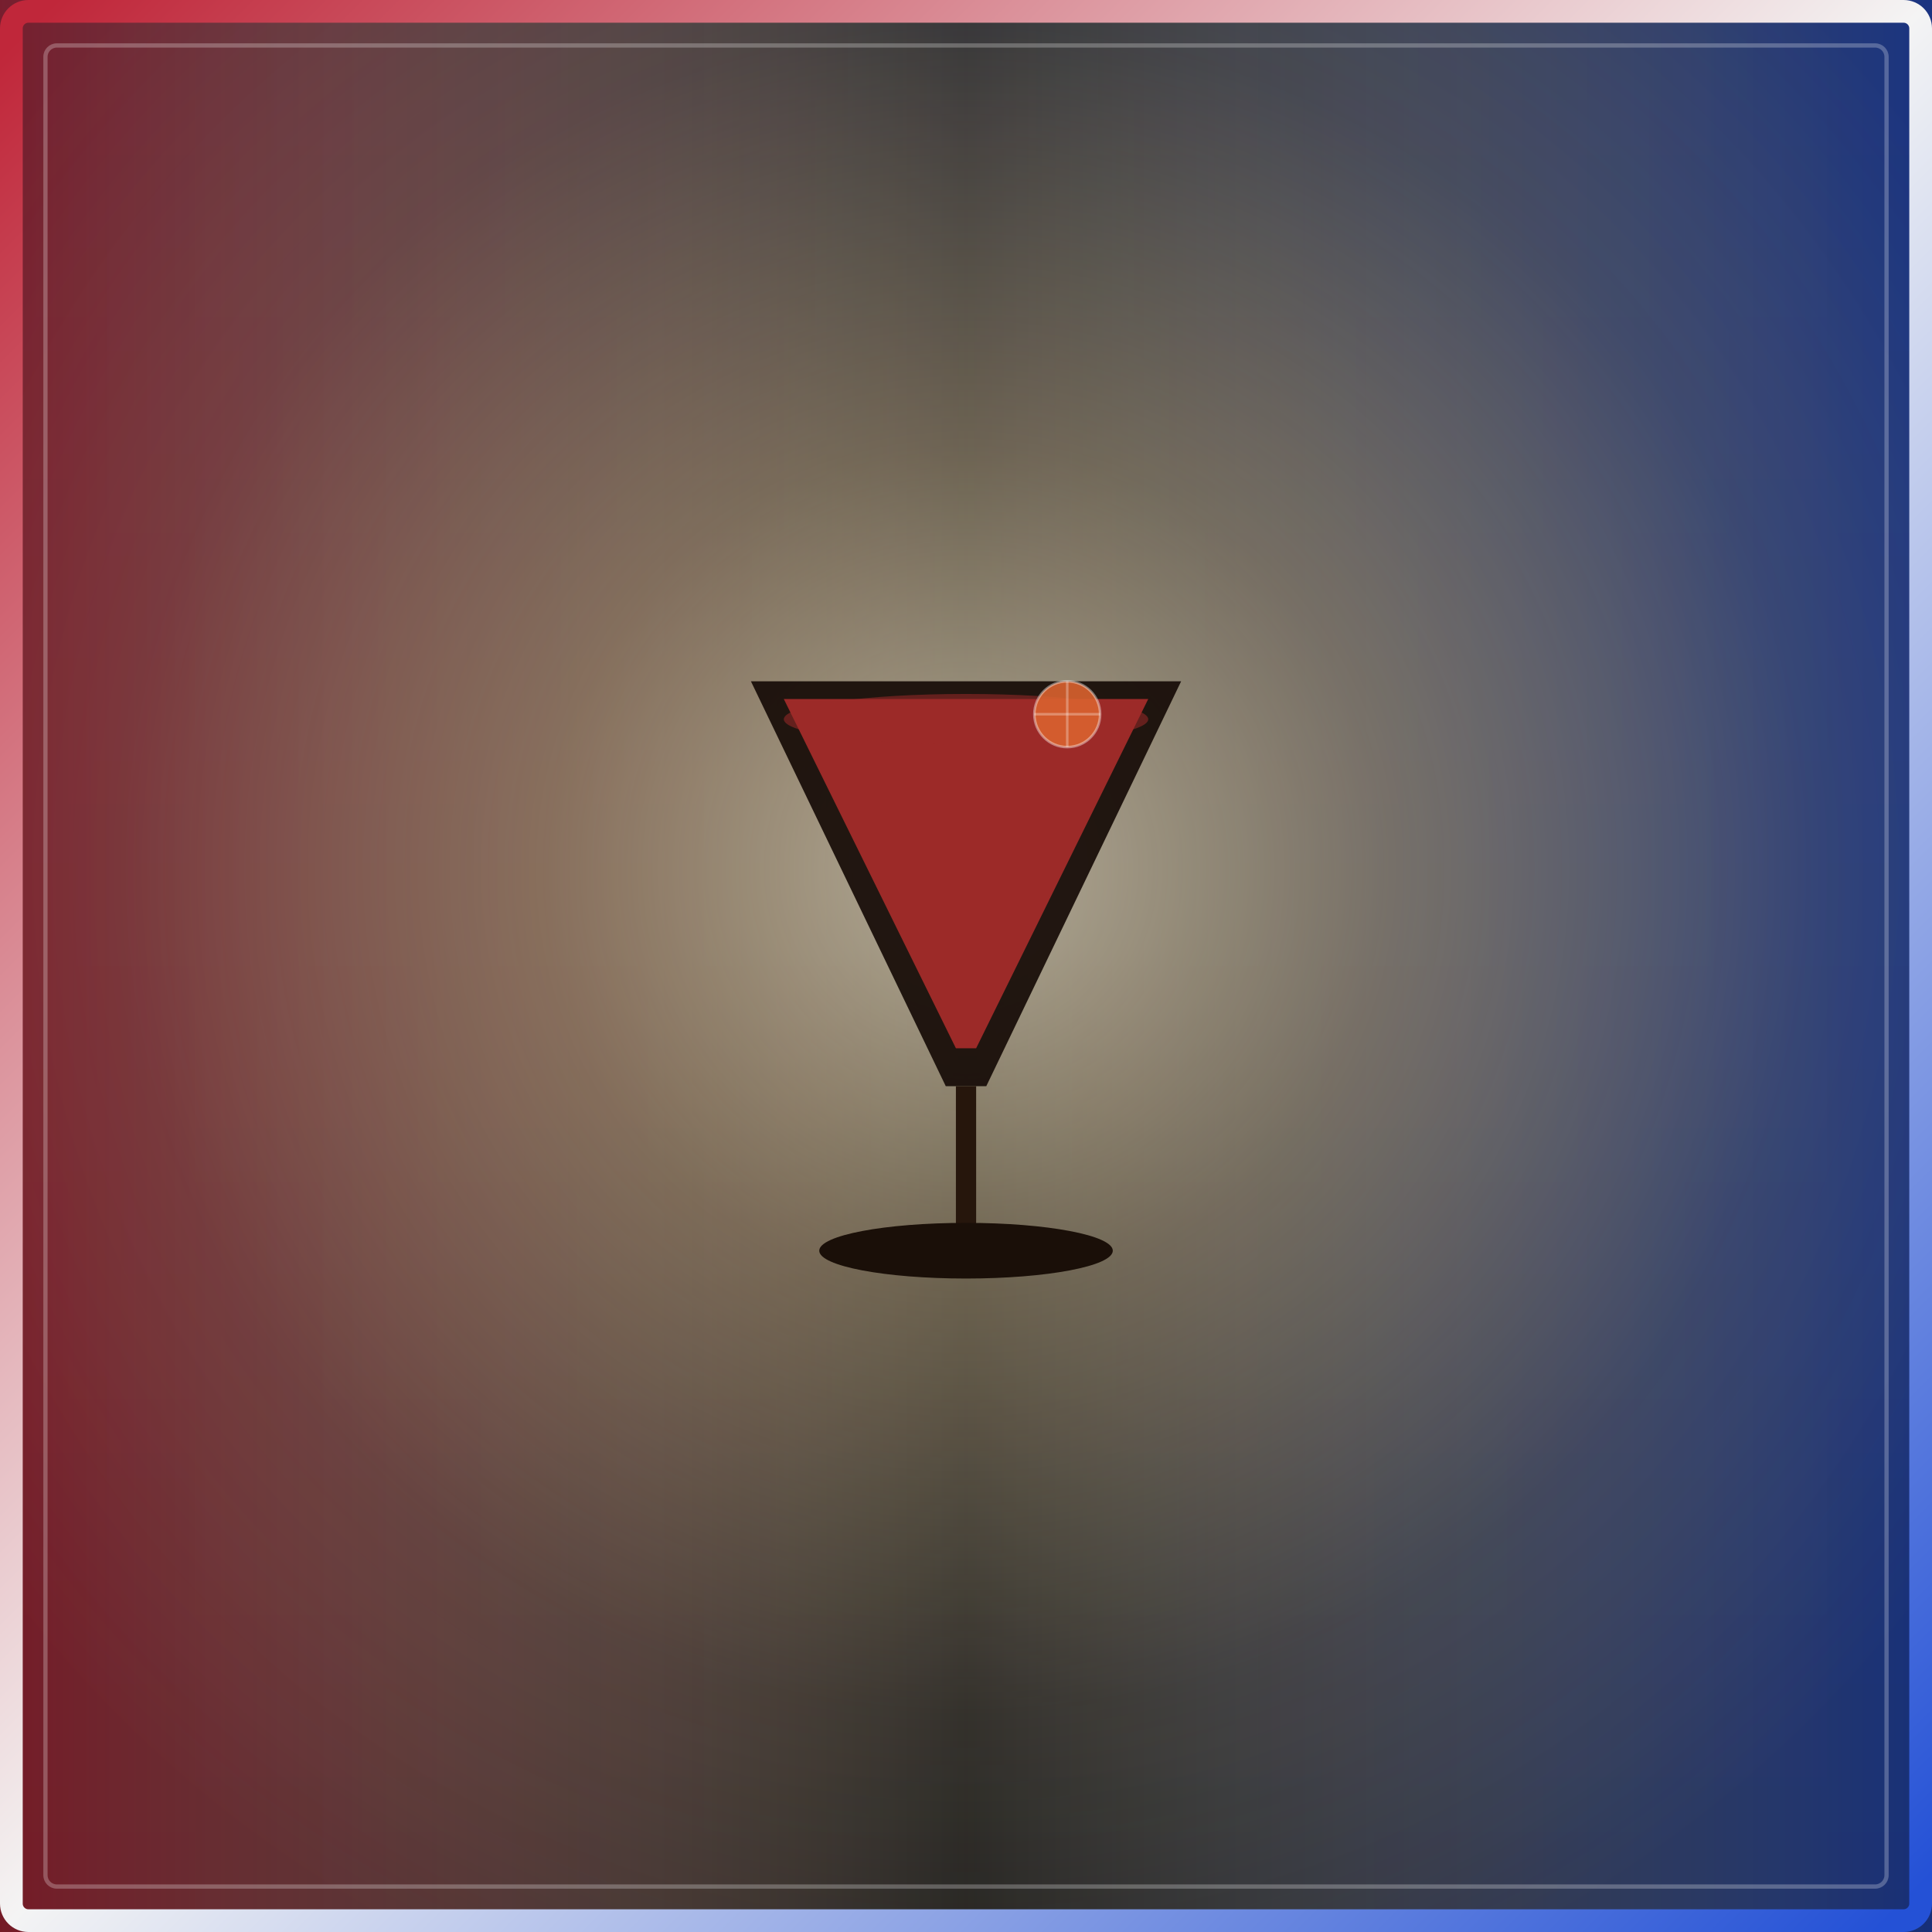
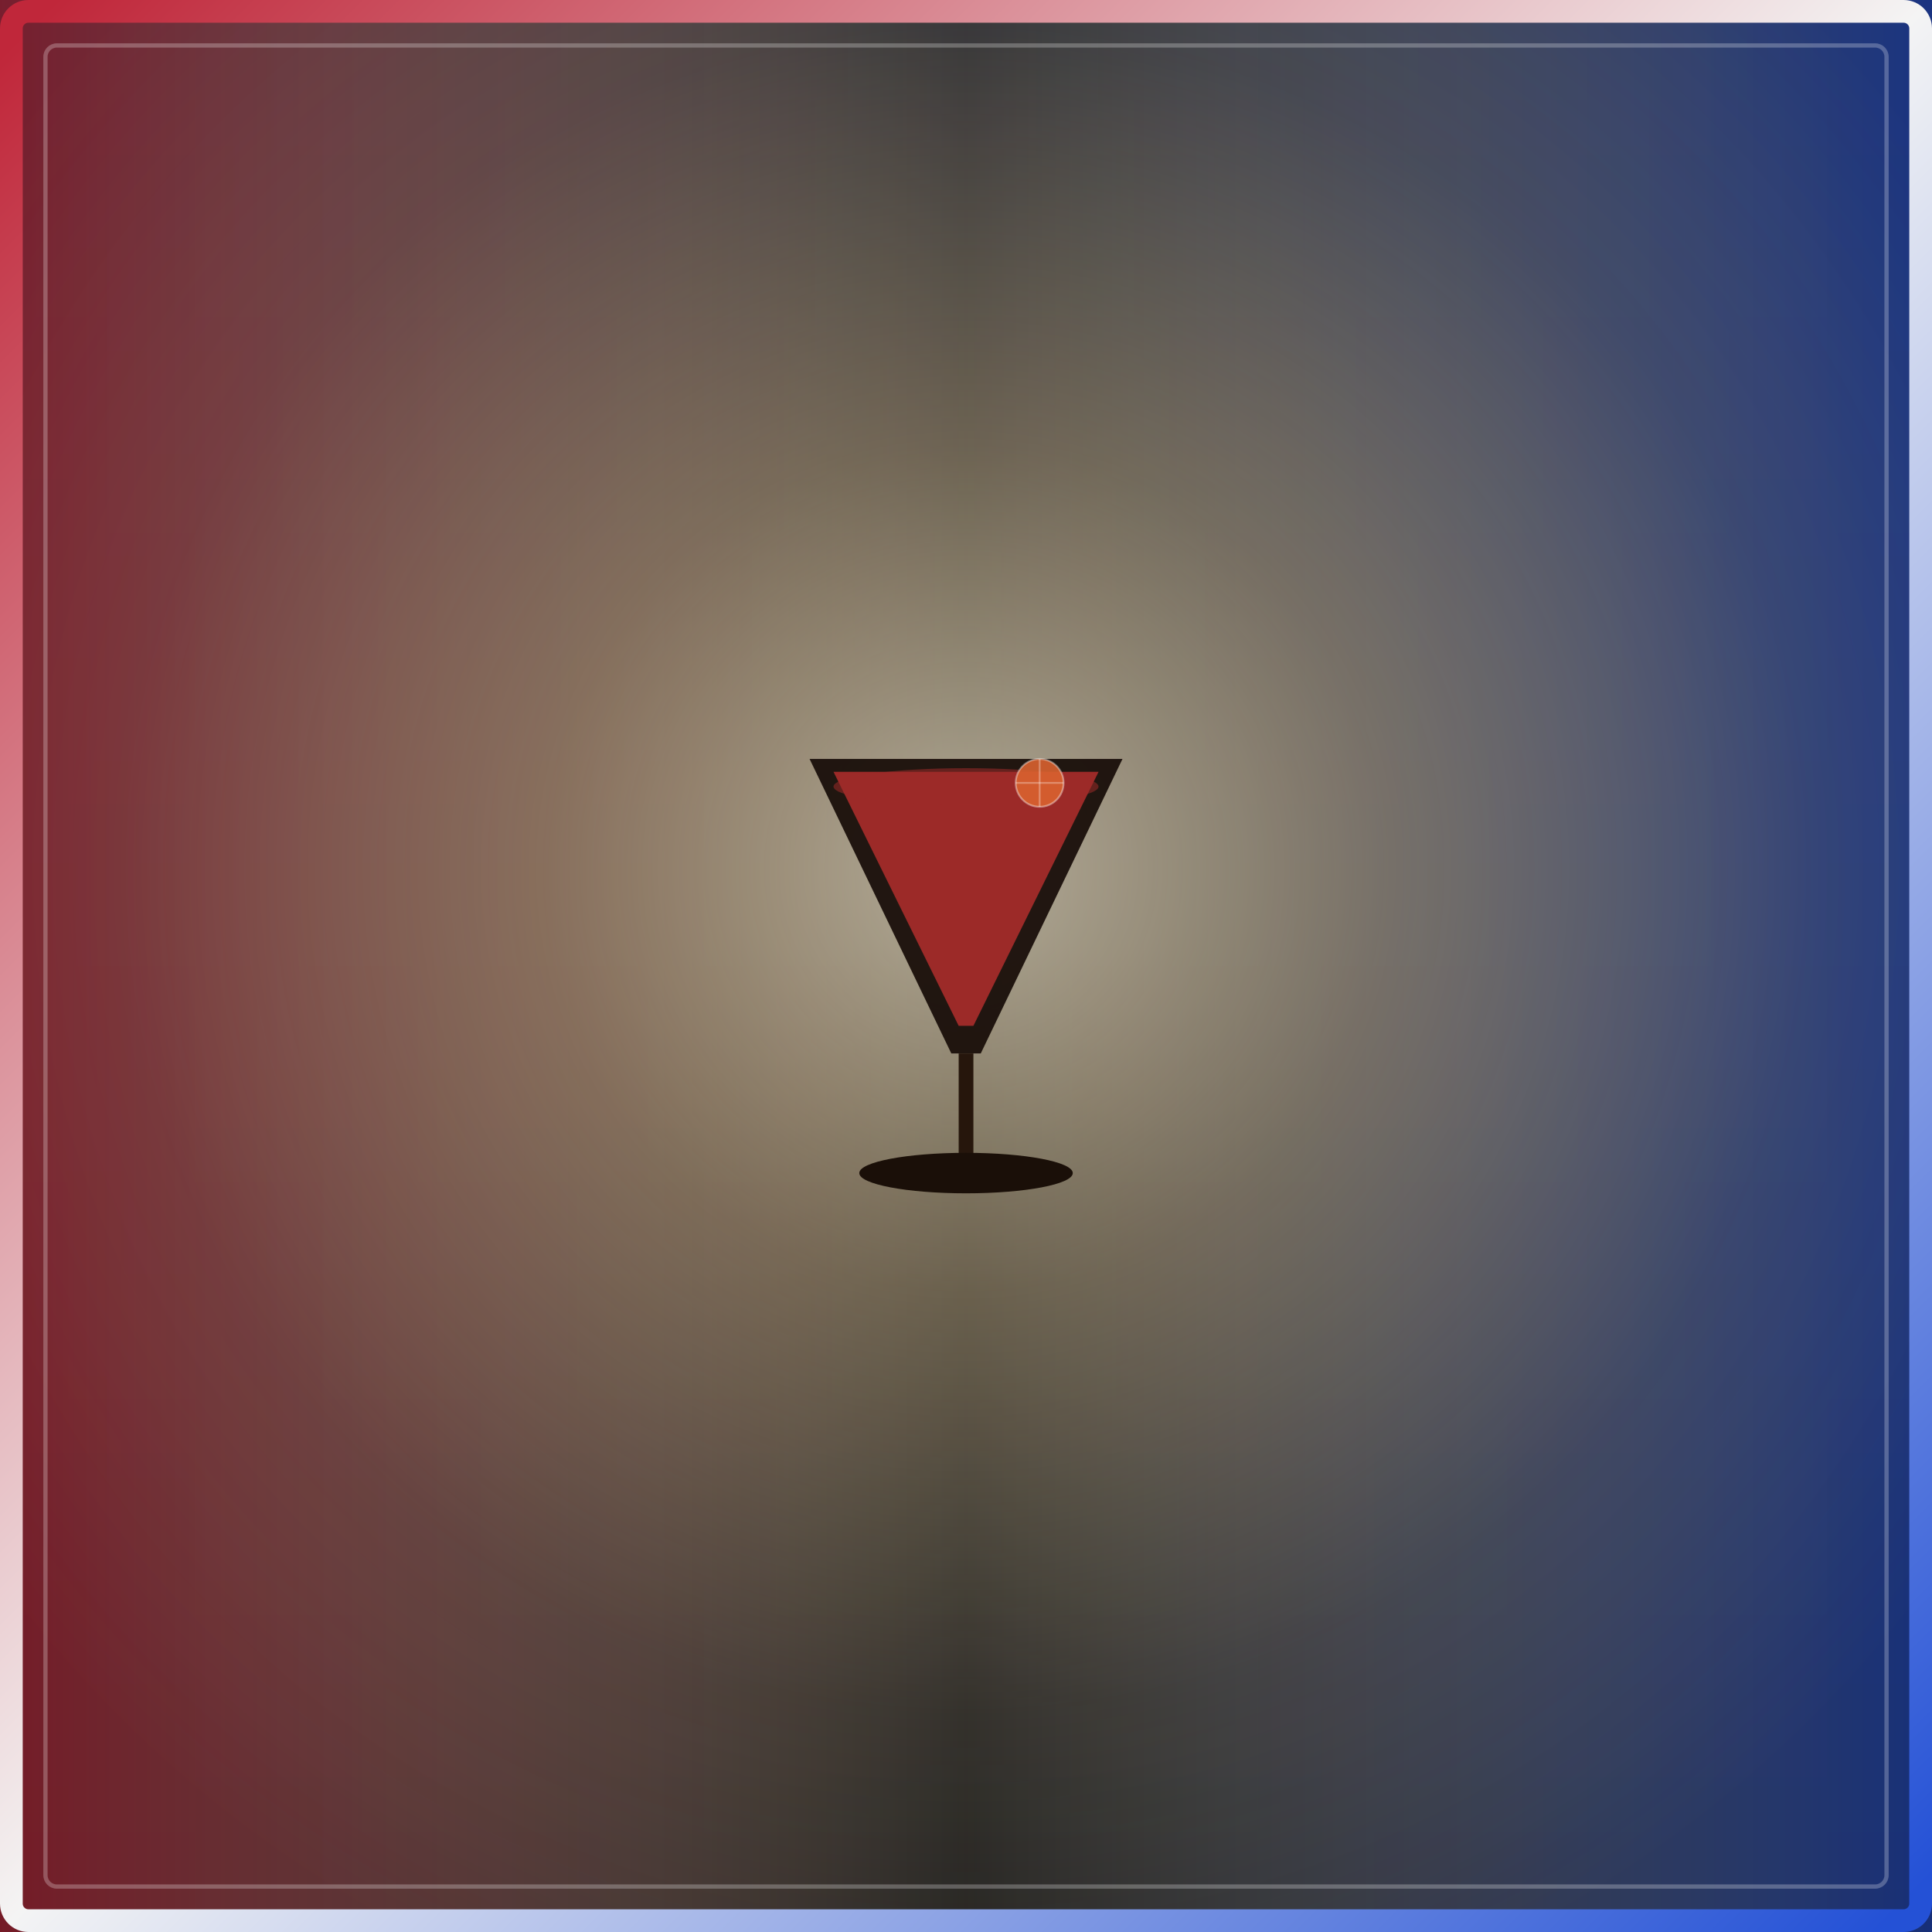
<svg xmlns="http://www.w3.org/2000/svg" width="100%" height="100%" viewBox="0 0 680 680" role="img">
  <defs>
    <linearGradient id="bgGrad" x1="0" y1="0" x2="0" y2="1">
      <stop offset="0" stop-color="#0a0e1a" />
      <stop offset="1" stop-color="#040507" />
    </linearGradient>
    <linearGradient id="patrioticBand" x1="0" y1="0" x2="1" y2="0">
      <stop offset="0" stop-color="#c0273a" stop-opacity="0.6" />
      <stop offset="0.5" stop-color="#fff4d6" stop-opacity="0.12" />
      <stop offset="1" stop-color="#2451d6" stop-opacity="0.55" />
    </linearGradient>
    <linearGradient id="frameGrad" x1="0" y1="0" x2="1" y2="1">
      <stop offset="0" stop-color="#c0273a" />
      <stop offset="0.5" stop-color="#f4f4f4" />
      <stop offset="1" stop-color="#2451d6" />
    </linearGradient>
    <radialGradient id="spot" cx="0.5" cy="0.45" r="0.62">
      <stop offset="0" stop-color="#fff4d6" stop-opacity="0.65" />
      <stop offset="0.35" stop-color="#ffdfa3" stop-opacity="0.32" />
      <stop offset="0.7" stop-color="#ffdfa3" stop-opacity="0.08" />
      <stop offset="1" stop-color="#ffdfa3" stop-opacity="0" />
    </radialGradient>
  </defs>
  <rect x="0" y="0" width="680" height="680" fill="url(#bgGrad)" />
  <rect x="0" y="0" width="680" height="680" fill="url(#patrioticBand)" />
  <rect x="0" y="0" width="680" height="680" fill="url(#spot)" />
-   <g transform="translate(37.17,12.67) scale(0.8907)">
+   <g transform="translate(119.76,101.94) scale(0.6478)">
    <path d="M255 255 L425 255 L348 415 L332 415 Z" fill="#160b06" opacity="0.92" />
    <path d="M268 262 L412 262 L344 400 L336 400 Z" fill="#9c2a28" />
    <ellipse cx="340" cy="270" rx="72" ry="10" fill="#9c2a28" opacity="0.55" />
    <rect x="336" y="415" width="8" height="62" fill="#26160c" />
    <ellipse cx="340" cy="480" rx="58" ry="11" fill="#1a0f08" />
    <circle cx="380" cy="268" r="13" fill="#d9622f" opacity="0.9" />
    <circle cx="380" cy="268" r="13" fill="none" stroke="#fff" stroke-opacity="0.4" stroke-width="1" />
    <line x1="380" y1="255" x2="380" y2="281" stroke="#fff" stroke-opacity="0.3" stroke-width="1" />
    <line x1="367" y1="268" x2="393" y2="268" stroke="#fff" stroke-opacity="0.3" stroke-width="1" />
  </g>
  <rect x="4" y="4" width="672" height="672" rx="6" fill="none" stroke="url(#frameGrad)" stroke-width="8" />
  <rect x="16" y="16" width="648" height="648" rx="4" fill="none" stroke="#ffffff" stroke-opacity="0.25" stroke-width="1.5" />
</svg>
